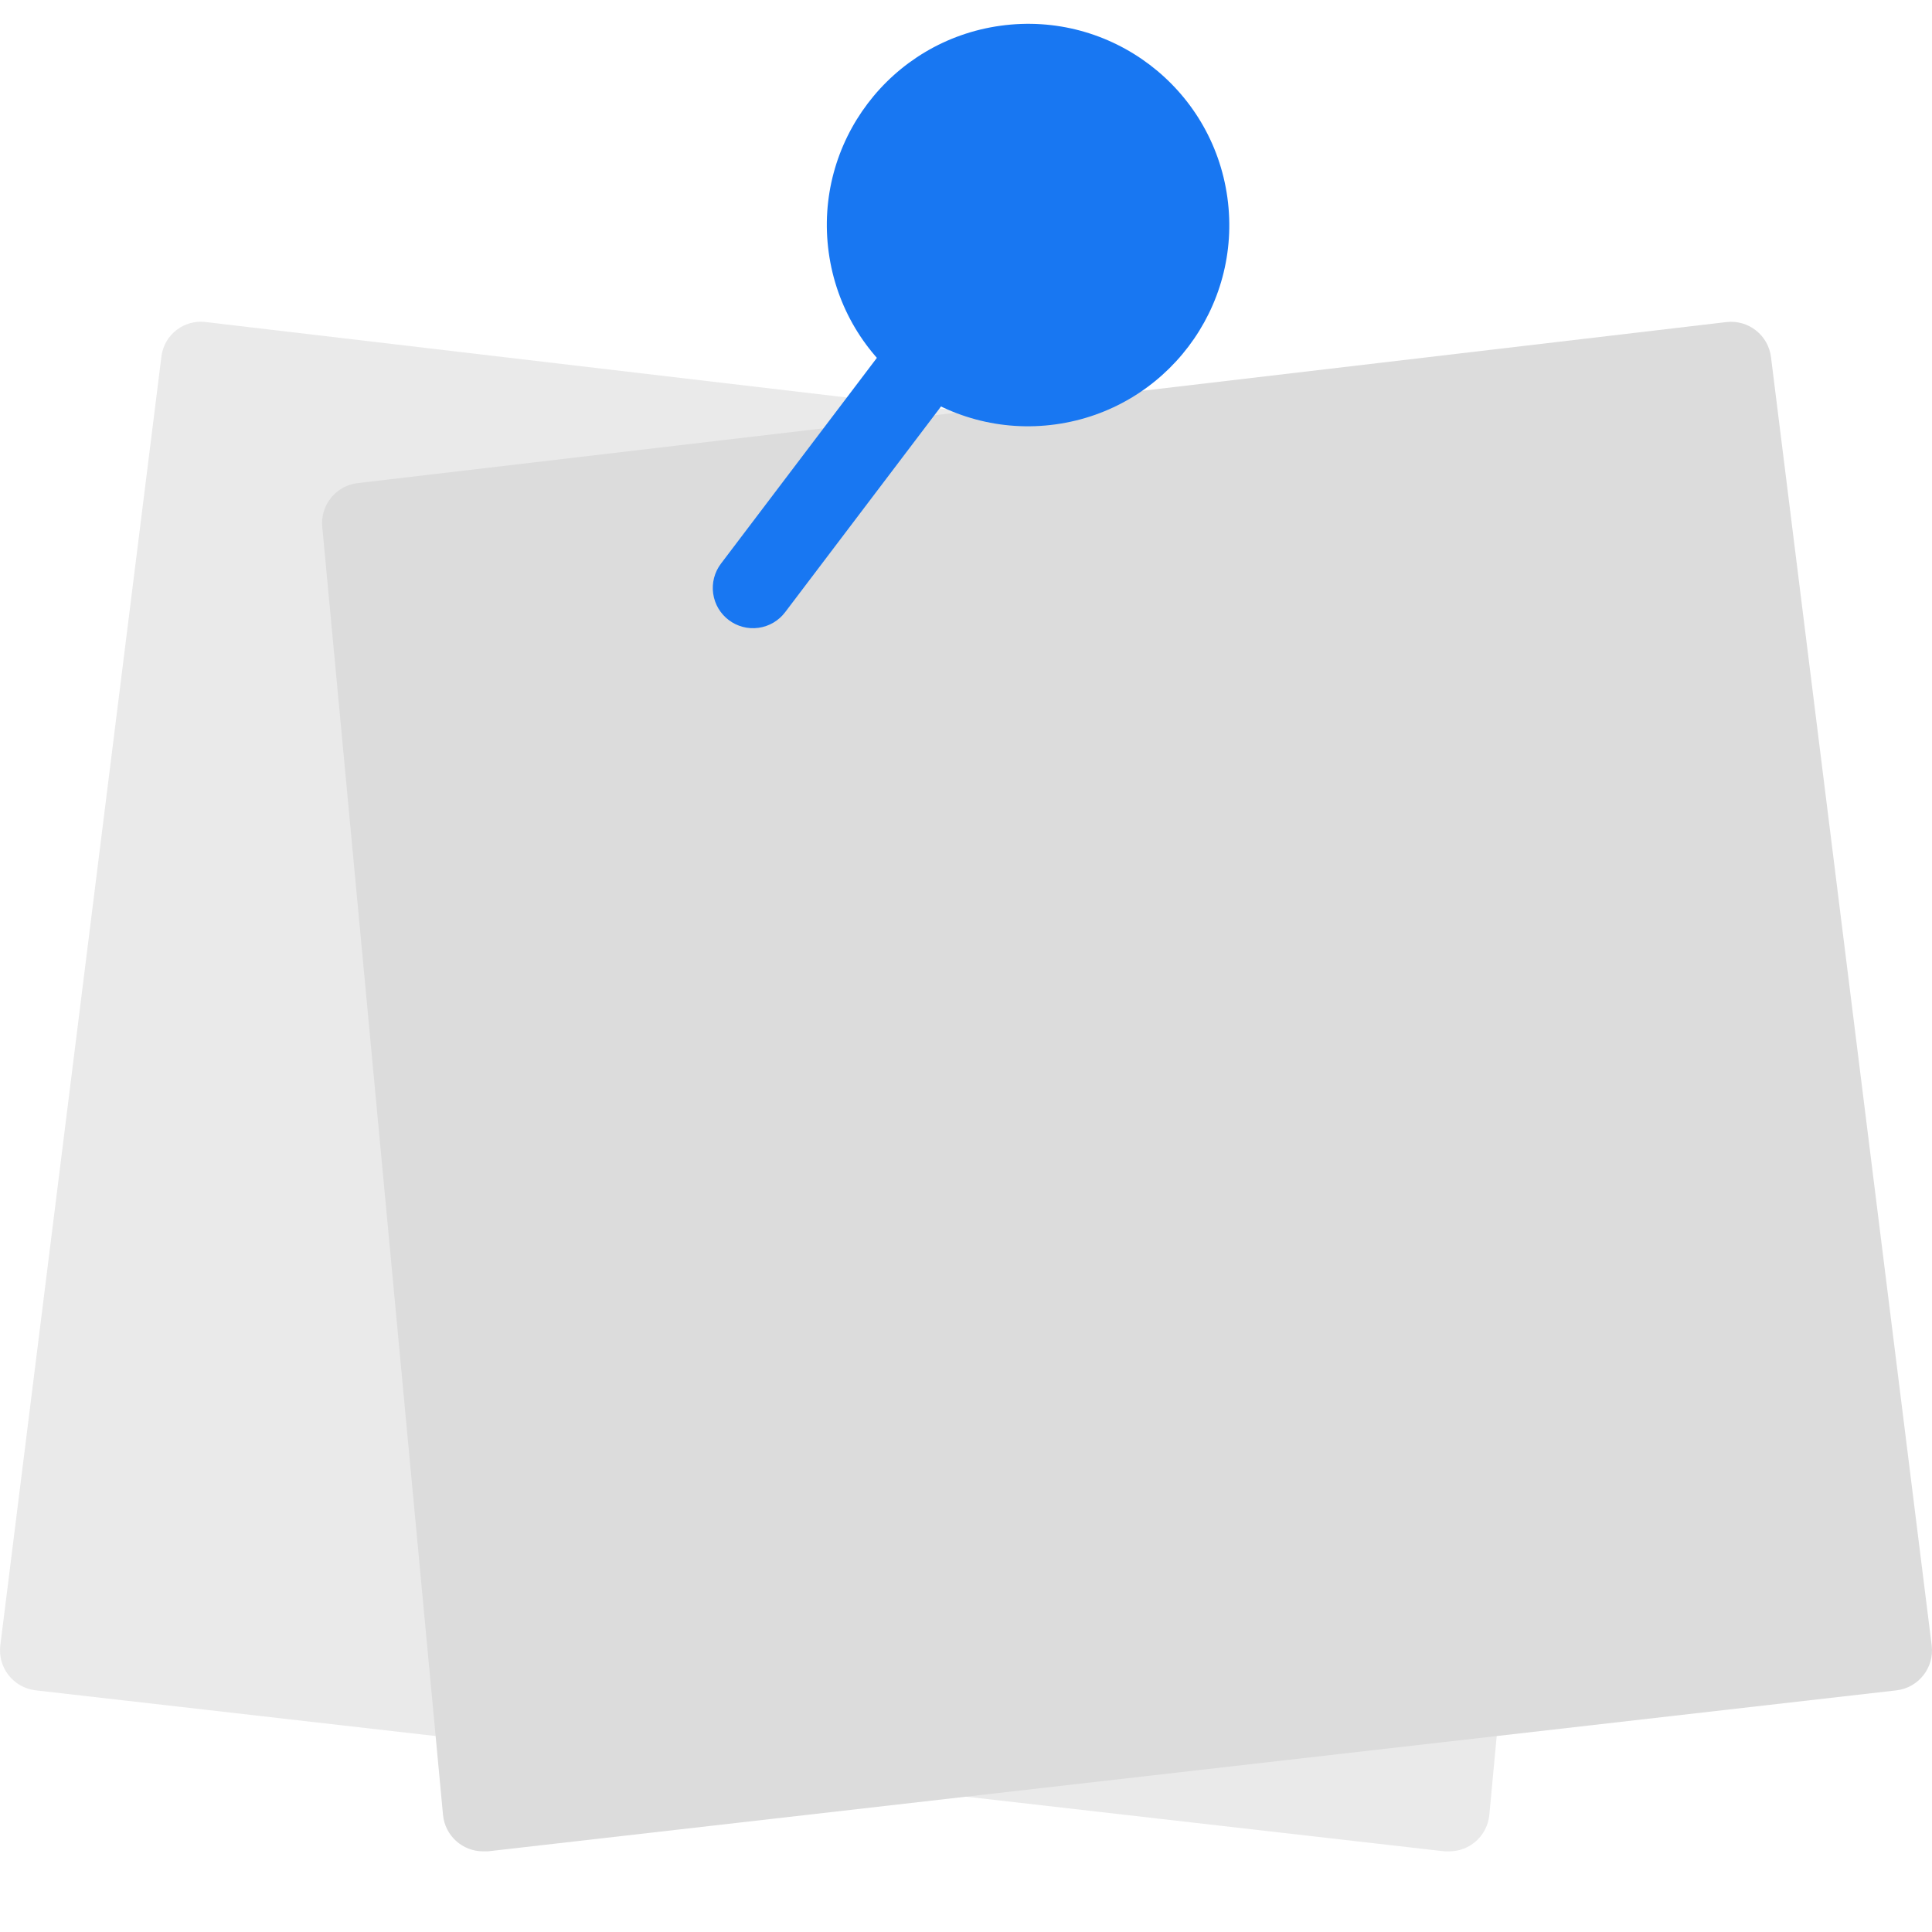
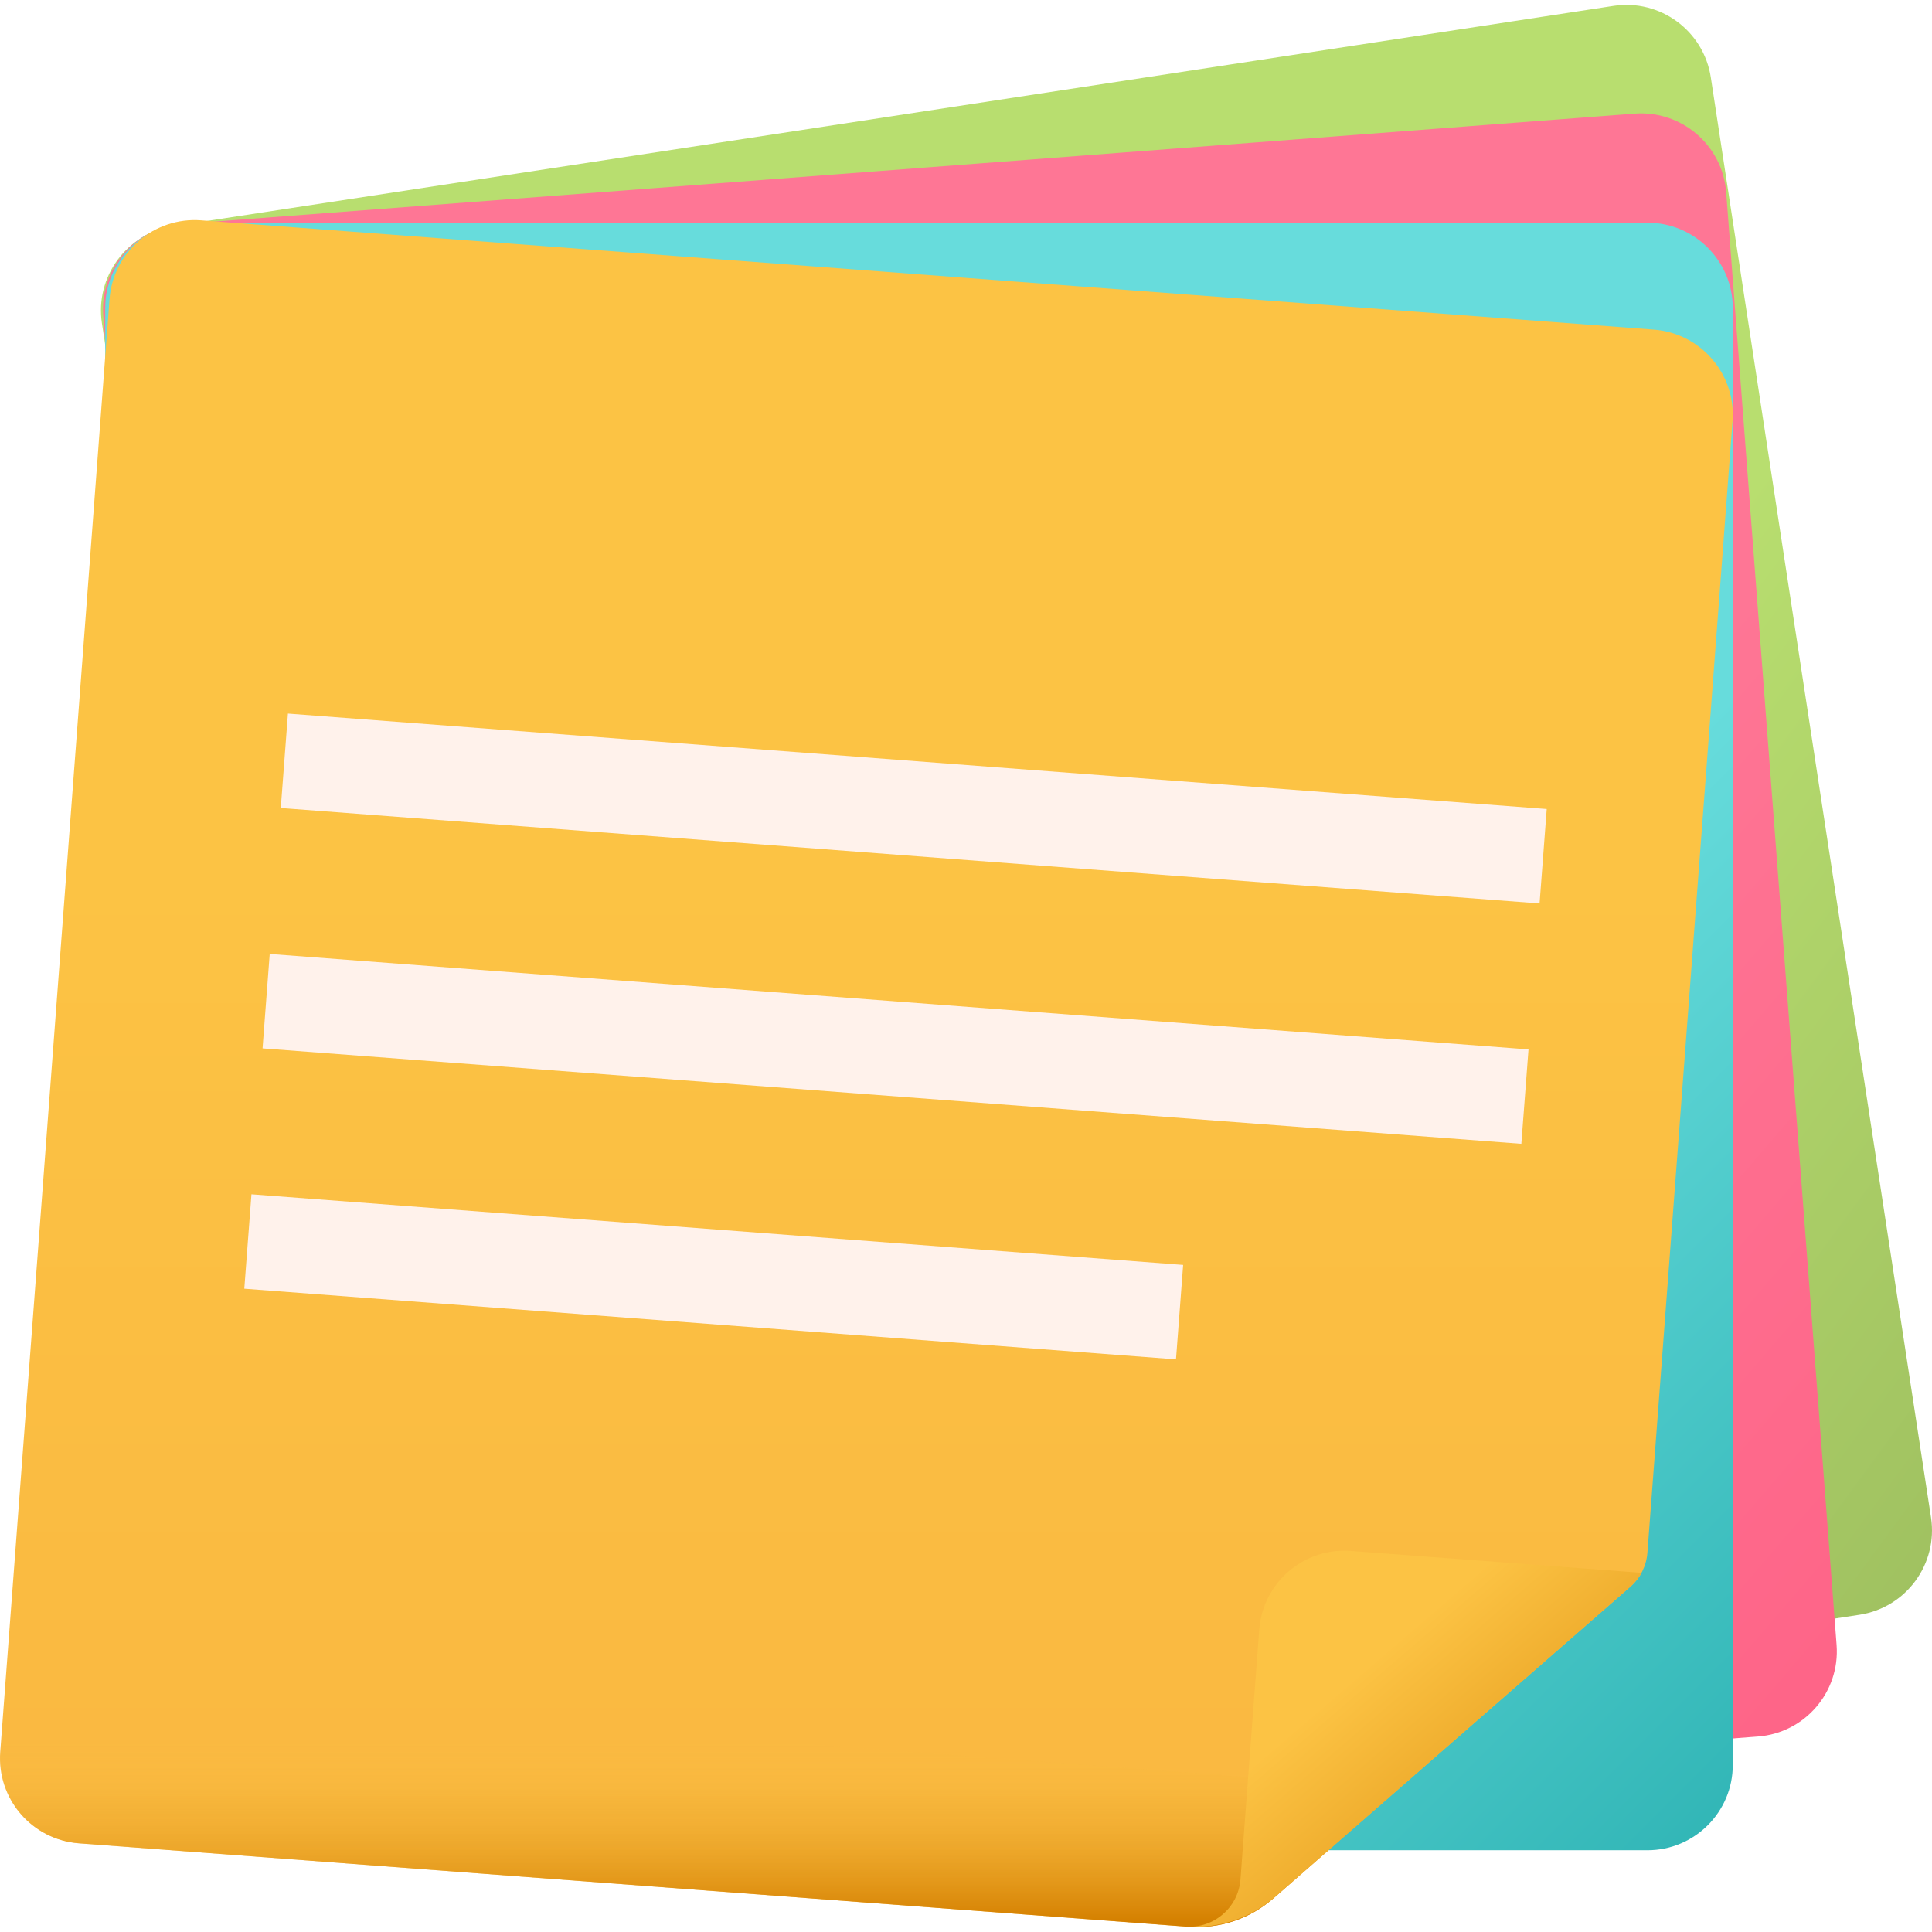
- <svg xmlns="http://www.w3.org/2000/svg" version="1.1" id="Capa_1" x="0px" y="0px" viewBox="0 0 512.092 512.092" style="enable-background:new 0 0 512.092 512.092;" xml:space="preserve" width="512px" height="512px" class="">
-   <defs id="defs15" />
-   <path id="path2" data-old_color="#FFA000" class="active-path" data-original="#FFA000" d="M 396.784,446.553 266.011,115.886 c -1.446,-3.641 -4.771,-6.196 -8.661,-6.656 L 54.683,85.38 c -5.752,-0.808 -11.07,3.2 -11.878,8.952 -0.018,0.13 -0.034,0.261 -0.048,0.392 L 0.091,436.057 c -0.763,5.841 3.353,11.196 9.194,11.959 0.085,0.011 0.171,0.021 0.256,0.03 l 373.333,42.667 h 1.216 c 5.521,0.024 10.148,-4.168 10.667,-9.664 l 2.773,-29.589 c 0.142,-1.672 -0.114,-3.353 -0.746,-4.907 z" style="fill:#dcdcdc;opacity:0.6;fill-opacity:1" />
-   <path id="path4" data-old_color="#FFE082" class="" data-original="#FFE082" d="m 469.424,94.724 c -0.684,-5.851 -5.983,-10.04 -11.834,-9.355 -0.031,0.004 -0.061,0.007 -0.092,0.011 L 365.765,96.175 94.832,128.046 c -5.801,0.659 -9.994,5.86 -9.408,11.669 l 32,341.333 c 0.519,5.496 5.146,9.688 10.667,9.664 h 1.216 L 502.64,448.045 c 5.853,-0.671 10.053,-5.96 9.382,-11.813 -0.005,-0.045 -0.01,-0.089 -0.016,-0.134 z" style="fill:#dcdcdc;fill-opacity:1;opacity:1" />
-   <g id="g833" transform="rotate(-7.848837,223.8581,958.2847)" style="fill:#1877f2;fill-opacity:1">
-     <path style="fill:#1877f2;fill-opacity:1" d="m 309.424,170.713 c -5.891,0.011 -10.675,-4.757 -10.686,-10.648 -0.005,-2.84 1.123,-5.565 3.134,-7.571 l 53.333,-53.333 c 4.093,-4.237 10.845,-4.355 15.083,-0.262 4.237,4.093 4.354,10.845 0.262,15.083 -0.086,0.089 -0.173,0.176 -0.262,0.262 l -53.333,53.333 c -1.995,2.002 -4.704,3.13 -7.531,3.136 z" data-original="#455A64" class="" id="path6" />
-     <circle style="fill:#1877f2;fill-opacity:1" cx="394.758" cy="74.713" r="53.333" data-original="#F44336" class="" data-old_color="#F44336" id="circle8" />
+ <svg xmlns="http://www.w3.org/2000/svg" version="1.1" id="Capa_1" x="0px" y="0px" viewBox="0 0 512 512" style="enable-background:new 0 0 512 512;" xml:space="preserve">
+   <linearGradient id="SVGID_1_" gradientUnits="userSpaceOnUse" x1="338.736" y1="219.692" x2="662.646" y2="-18.328" gradientTransform="matrix(1.0039 0 0 -1.0039 0.1922 516.5606)">
+     <stop offset="0" style="stop-color:#B8DE6F" />
+     <stop offset="1" style="stop-color:#8AA753" />
+   </linearGradient>
+   <path style="fill:url(#SVGID_1_);" d="M453.384,20.5l58.354,381.648c1.887,12.344-6.599,23.894-18.943,25.782l-381.648,58.354  c-12.344,1.887-23.894-6.599-25.782-18.943L27.011,85.693c-1.887-12.344,6.599-23.894,18.943-25.782L427.602,1.557  C439.946-0.33,451.496,8.156,453.384,20.5z" />
+   <linearGradient id="SVGID_2_" gradientUnits="userSpaceOnUse" x1="322.324" y1="198.687" x2="627.274" y2="-63.173" gradientTransform="matrix(1.0039 0 0 -1.0039 0.1922 516.5606)">
+     <stop offset="0" style="stop-color:#FE7695" />
+     <stop offset="1" style="stop-color:#FE547B" />
+   </linearGradient>
+   <path style="fill:url(#SVGID_2_);" d="M457.455,50.956l29.261,384.973c0.947,12.452-8.391,23.325-20.842,24.272L80.901,489.462  c-12.452,0.947-23.325-8.391-24.272-20.842L27.368,83.647c-0.947-12.452,8.391-23.325,20.842-24.272l384.973-29.261  C445.635,29.167,456.509,38.504,457.455,50.956z" />
+   <linearGradient id="SVGID_3_" gradientUnits="userSpaceOnUse" x1="304.369" y1="178.973" x2="588.599" y2="-105.257" gradientTransform="matrix(1.0039 0 0 -1.0039 0.1922 516.5606)">
+     <stop offset="0" style="stop-color:#67DCDC" />
+     <stop offset="1" style="stop-color:#019394" />
+   </linearGradient>
+   <path style="fill:url(#SVGID_3_);" d="M459.207,81.633v386.083c0,12.488-10.135,22.622-22.622,22.622H50.502  c-12.488,0-22.622-10.135-22.622-22.622V81.633c0-12.488,10.135-22.622,22.622-22.622h386.083  C449.073,59.01,459.207,69.146,459.207,81.633z" />
+   <linearGradient id="SVGID_4_" gradientUnits="userSpaceOnUse" x1="228.515" y1="284.543" x2="228.515" y2="-203.457" gradientTransform="matrix(1.0039 0 0 -1.0039 0.1922 516.5606)">
+     <stop offset="0" style="stop-color:#FCC344" />
+     <stop offset="1" style="stop-color:#F7AE3D" />
+   </linearGradient>
+   <path style="fill:url(#SVGID_4_);" d="M314.922,510.62L20.926,488.501c-12.459-0.938-21.798-11.797-20.861-24.256L29.029,79.25  c0.938-12.459,11.797-21.798,24.256-20.861l384.996,28.964c12.459,0.938,21.798,11.797,20.862,24.256L436.58,411.51  c-0.26,3.452-1.867,6.663-4.474,8.94l-94.716,82.691C331.202,508.541,323.11,511.235,314.922,510.62z" />
+   <g>
+     <rect x="74.864" y="201.706" transform="matrix(-0.9971 -0.0756 0.0756 -0.9971 467.3999 446.2027)" style="fill:#FFF2EB;" width="334.564" height="25.096" />
+     <rect x="70.035" y="265.406" transform="matrix(-0.9971 -0.0756 0.0756 -0.9971 452.9404 573.0537)" style="fill:#FFF2EB;" width="334.564" height="25.096" />
+     <rect x="65.323" y="325.808" transform="matrix(-0.9971 -0.0756 0.0756 -0.9971 352.1519 690.0431)" style="fill:#FFF2EB;" width="247.628" height="25.096" />
  </g>
-   <text xml:space="preserve" style="font-style:normal;font-weight:normal;font-size:40.007px;line-height:1.25;font-family:sans-serif;letter-spacing:0px;word-spacing:0px;fill:#000000;fill-opacity:1;stroke:none;stroke-width:1" x="305.953" y="323.312" id="text864">
-     <tspan id="tspan862" x="305.953" y="359.812" style="stroke-width:1" />
-   </text>
+   <linearGradient id="SVGID_5_" gradientUnits="userSpaceOnUse" x1="184.476" y1="54.443" x2="184.476" y2="7.393" gradientTransform="matrix(1.0039 0 0 -1.0039 0.1922 516.5606)">
+     <stop offset="0" style="stop-color:#FCC344;stop-opacity:0" />
+     <stop offset="1" style="stop-color:#D48000" />
+   </linearGradient>
+   <path style="fill:url(#SVGID_5_);" d="M337.387,503.141l33.394-29.155L1.423,446.199l-1.357,18.047  c-0.908,12.063,7.835,22.638,19.703,24.138c0.382,0.048,0.769,0.087,1.159,0.116l293.995,22.118  C323.11,511.235,331.202,508.541,337.387,503.141z" />
+   <linearGradient id="SVGID_6_" gradientUnits="userSpaceOnUse" x1="356.84" y1="71.395" x2="424.27" y2="-7.005" gradientTransform="matrix(1.0039 0 0 -1.0039 0.1922 516.5606)">
+     <stop offset="0" style="stop-color:#FCC344" />
+     <stop offset="1" style="stop-color:#D48000" />
+   </linearGradient>
+   <path style="fill:url(#SVGID_6_);" d="M435.019,416.811c0,0-0.808,1.838-3.63,4.265c-1.048,0.902-93.444,81.58-93.444,81.58  c-6.542,5.711-15.1,8.559-23.76,7.908l0,0l0,0c7.475,0.562,13.991-5.042,14.553-12.517l4.978-66.171  c0.938-12.459,11.797-21.798,24.256-20.861L435.019,416.811z" />
+   <g>
+ </g>
+   <g>
+ </g>
+   <g>
+ </g>
+   <g>
+ </g>
+   <g>
+ </g>
+   <g>
+ </g>
+   <g>
+ </g>
+   <g>
+ </g>
+   <g>
+ </g>
+   <g>
+ </g>
+   <g>
+ </g>
+   <g>
+ </g>
+   <g>
+ </g>
+   <g>
+ </g>
+   <g>
+ </g>
</svg>
